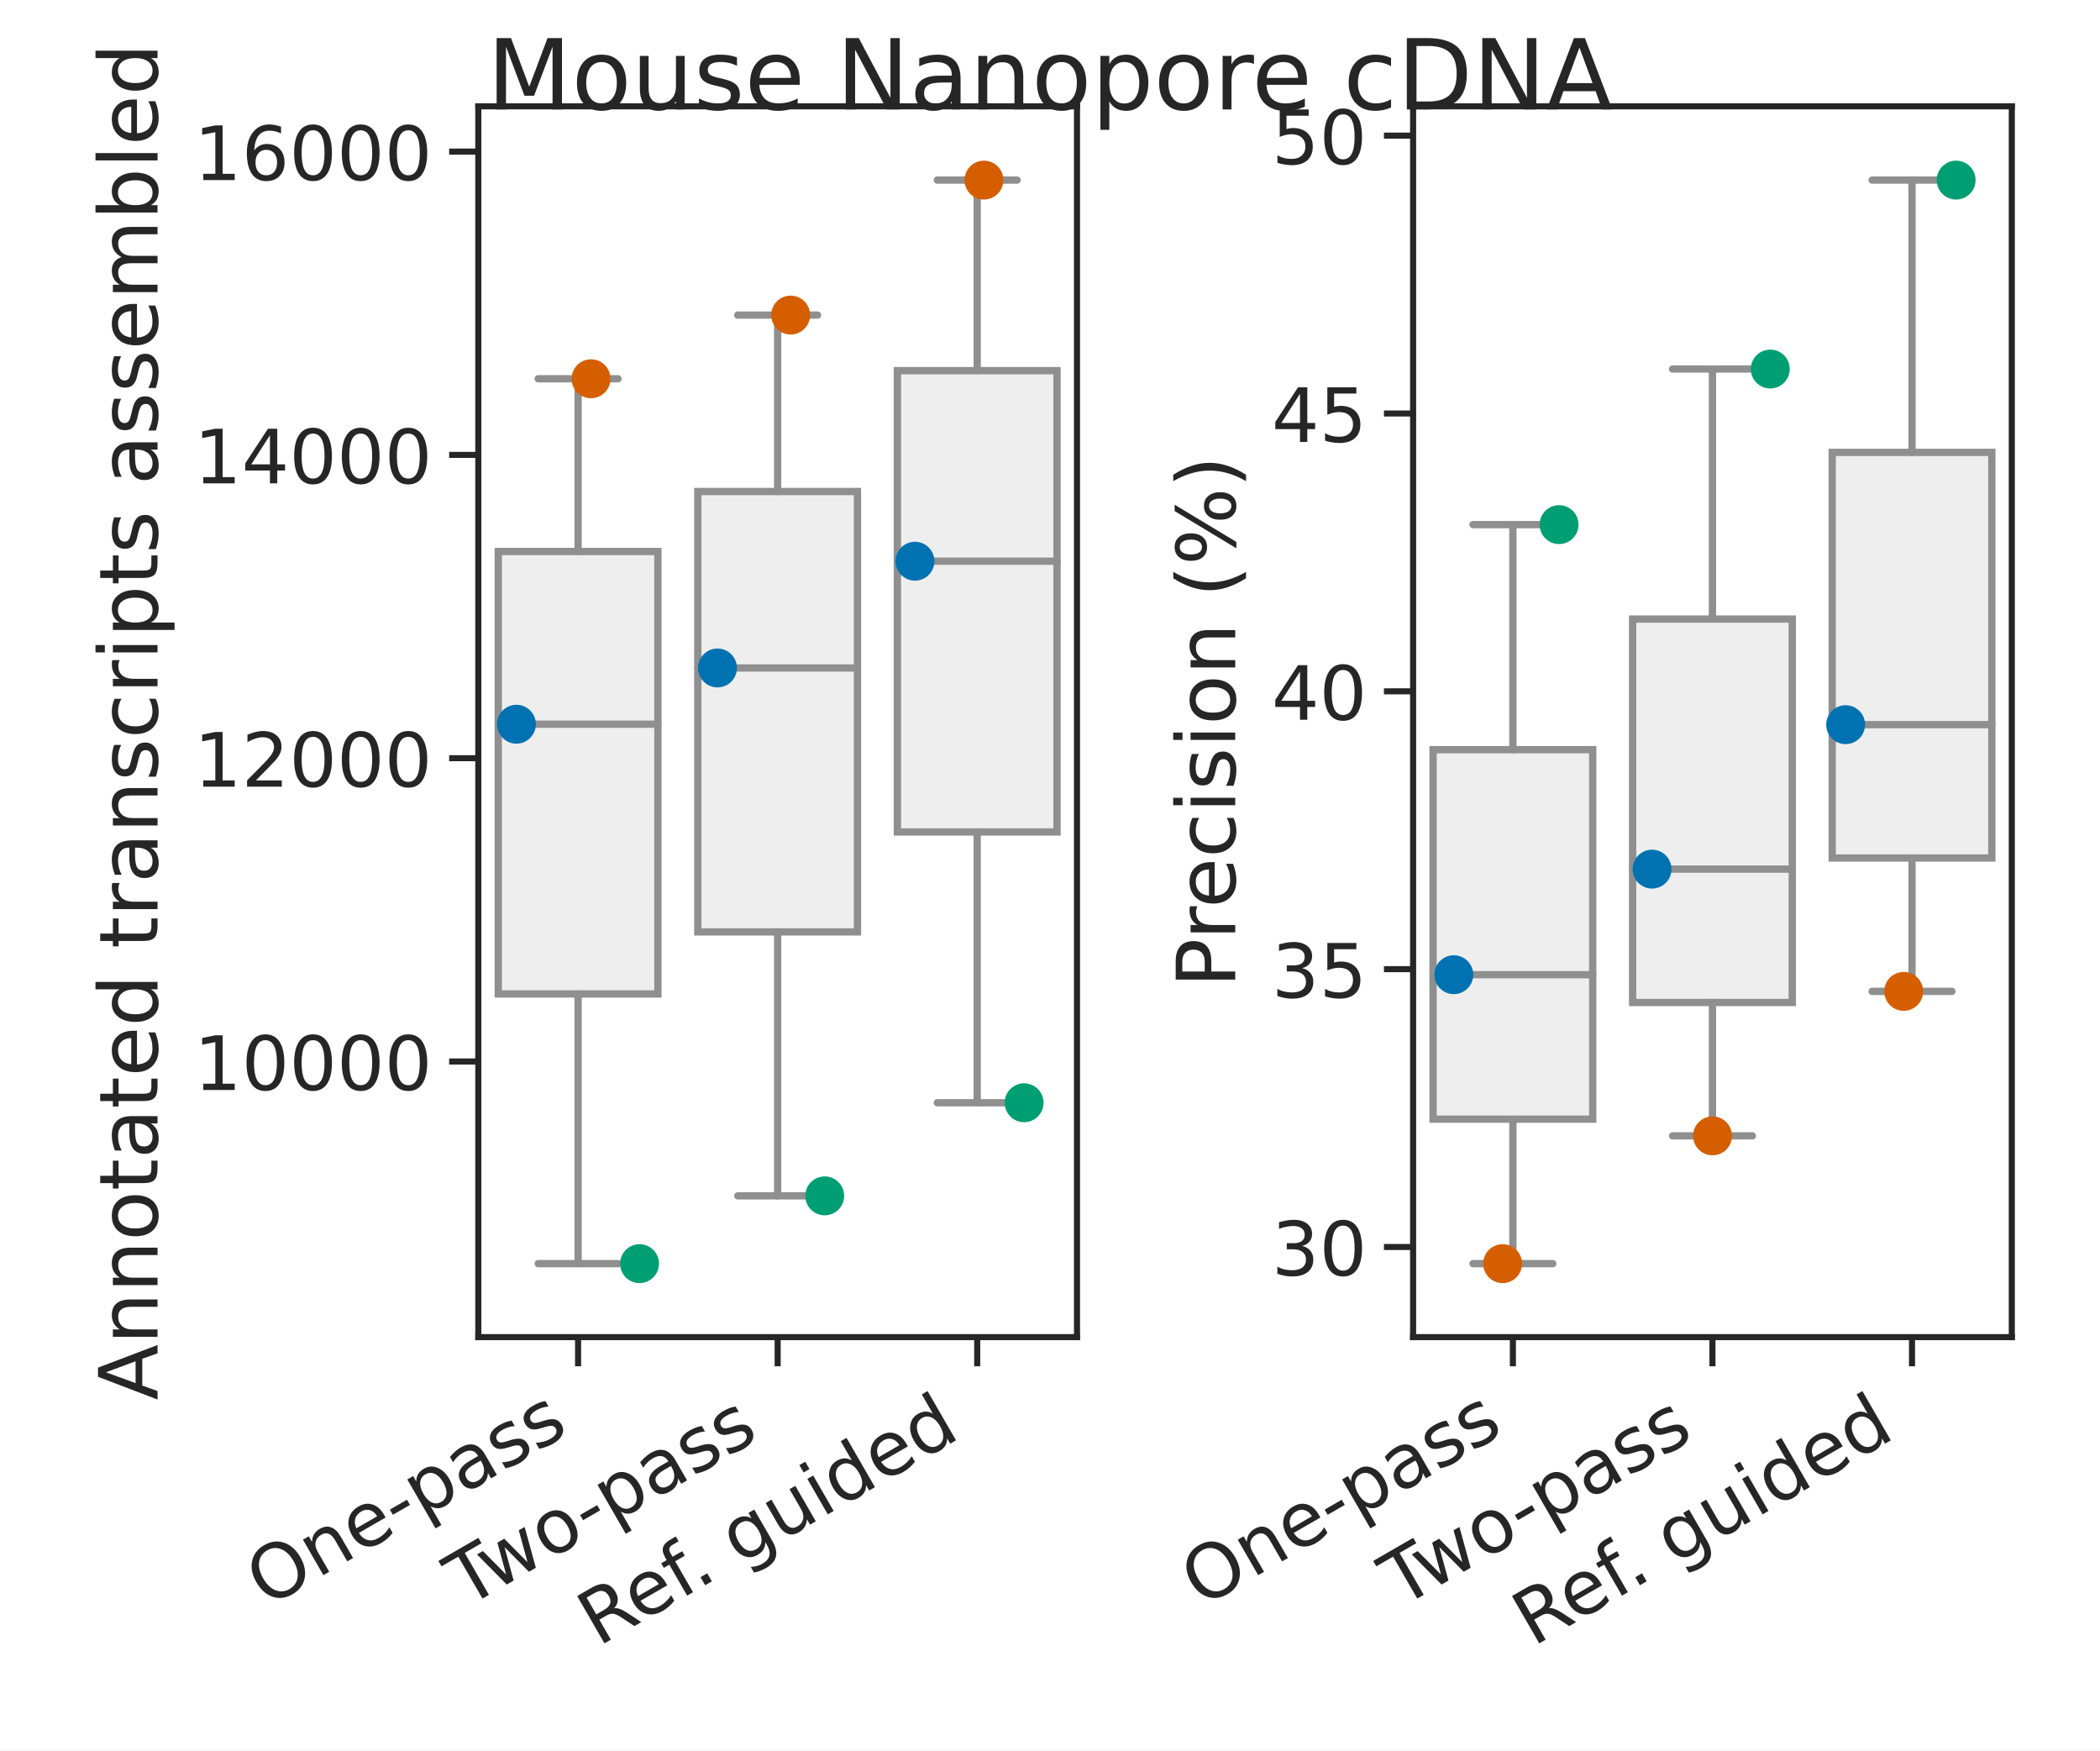
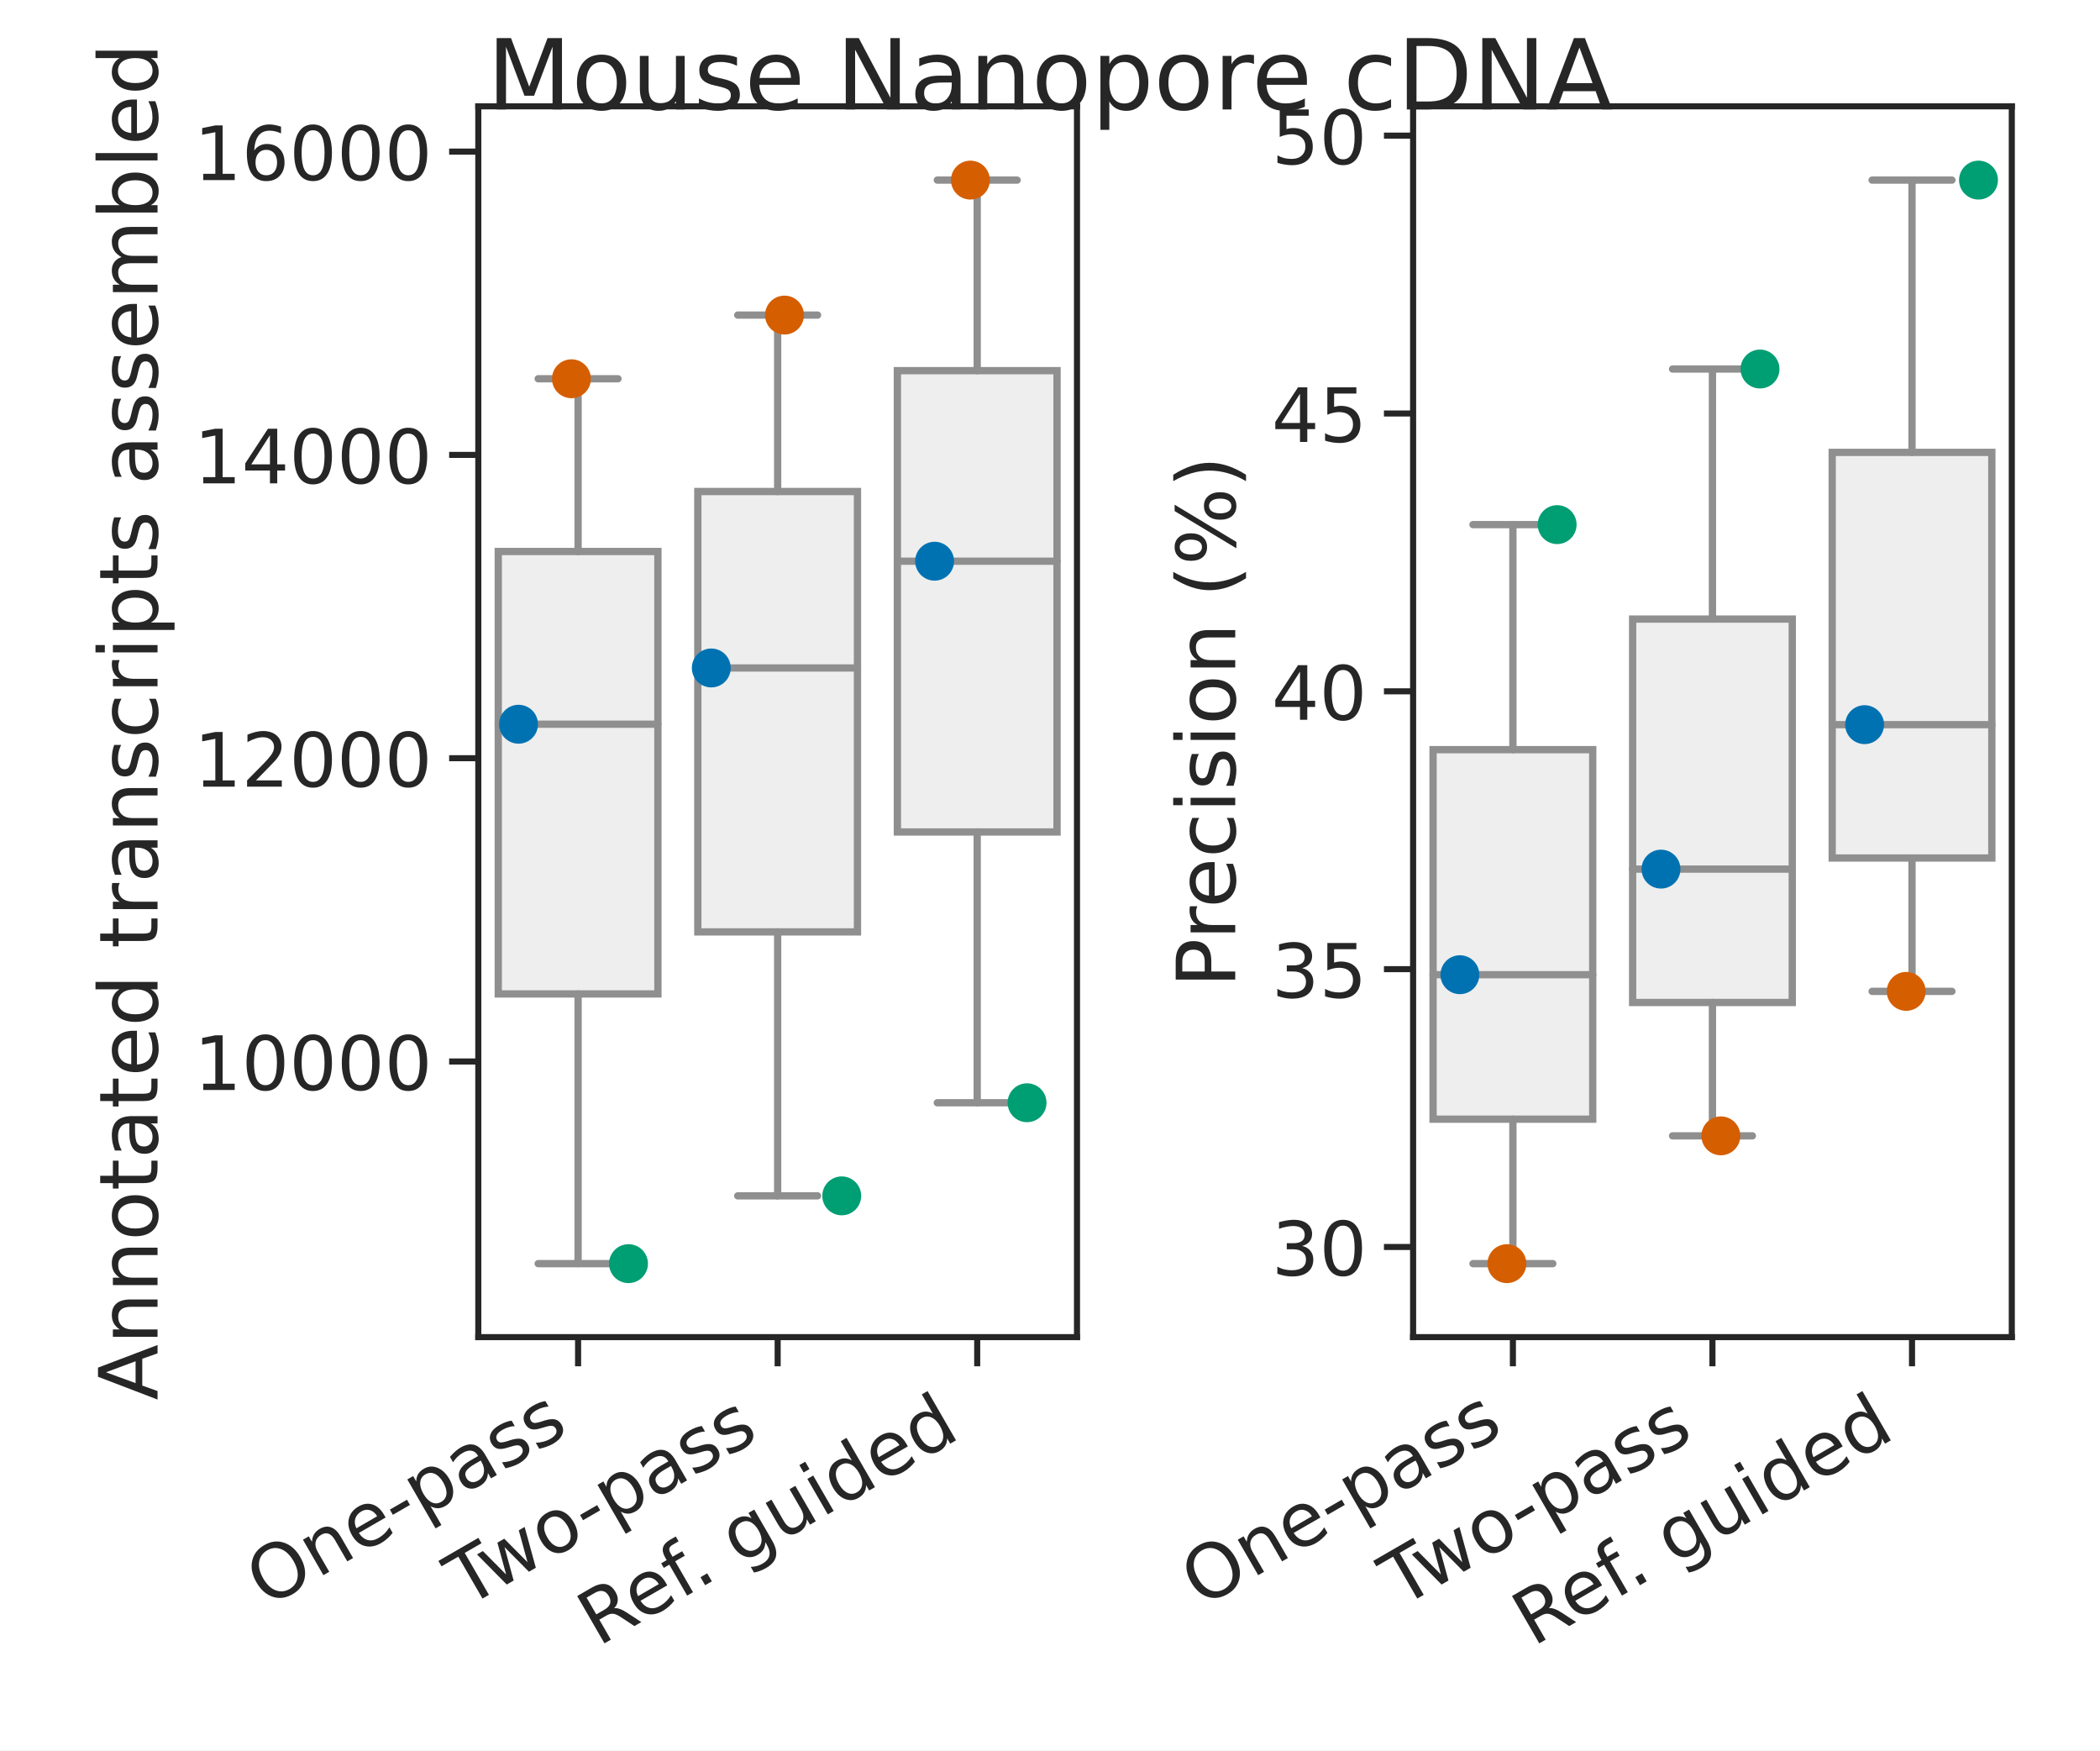
<svg xmlns="http://www.w3.org/2000/svg" xmlns:xlink="http://www.w3.org/1999/xlink" height="360pt" version="1.1" viewBox="0 0 432 360" width="432pt">
  <defs>
    <style type="text/css">
*{stroke-linecap:butt;stroke-linejoin:round;}
  </style>
  </defs>
  <g id="figure_1">
    <g id="patch_1">
      <path d="M 0 360  L 432 360  L 432 0  L 0 0  z " style="fill:#ffffff;" />
    </g>
    <g id="axes_1">
      <g id="patch_2">
        <path d="M 98.394 274.998  L 221.553 274.998  L 221.553 21.869  L 98.394 21.869  z " style="fill:#ffffff;" />
      </g>
      <g id="matplotlib.axis_1">
        <g id="xtick_1">
          <g id="line2d_1">
            <defs>
-               <path d="M 0 0  L 0 6  " id="m1b682d31a8" style="stroke:#262626;stroke-width:1.25;" />
+               <path d="M 0 0  L 0 6  " id="m70c6c56701" style="stroke:#262626;stroke-width:1.25;" />
            </defs>
            <g>
-               <use style="fill:#262626;stroke:#262626;stroke-width:1.25;" x="118.921" xlink:href="#m1b682d31a8" y="274.998" />
+               <use style="fill:#262626;stroke:#262626;stroke-width:1.25;" x="118.921" xlink:href="#m70c6c56701" y="274.998" />
            </g>
          </g>
          <g id="text_1">
            <text style="fill:#262626;font-family:DejaVu Sans;font-size:15.4px;font-style:normal;font-weight:normal;" transform="translate(54.81544 330.7188)rotate(-30)">One-pass</text>
          </g>
        </g>
        <g id="xtick_2">
          <g id="line2d_2">
            <g>
-               <use style="fill:#262626;stroke:#262626;stroke-width:1.25;" x="159.974" xlink:href="#m1b682d31a8" y="274.998" />
+               <use style="fill:#262626;stroke:#262626;stroke-width:1.25;" x="159.974" xlink:href="#m70c6c56701" y="274.998" />
            </g>
          </g>
          <g id="text_2">
            <text style="fill:#262626;font-family:DejaVu Sans;font-size:15.4px;font-style:normal;font-weight:normal;" transform="translate(95.84343 330.7333)rotate(-30)">Two-pass</text>
          </g>
        </g>
        <g id="xtick_3">
          <g id="line2d_3">
            <g>
-               <use style="fill:#262626;stroke:#262626;stroke-width:1.25;" x="201.026" xlink:href="#m1b682d31a8" y="274.998" />
+               <use style="fill:#262626;stroke:#262626;stroke-width:1.25;" x="201.026" xlink:href="#m70c6c56701" y="274.998" />
            </g>
          </g>
          <g id="text_3">
            <text style="fill:#262626;font-family:DejaVu Sans;font-size:15.4px;font-style:normal;font-weight:normal;" transform="translate(123.0387 338.7341)rotate(-30)">Ref. guided</text>
          </g>
        </g>
      </g>
      <g id="matplotlib.axis_2">
        <g id="ytick_1">
          <g id="line2d_4">
            <defs>
-               <path d="M 0 0  L -6 0  " id="mbcbd7ae369" style="stroke:#262626;stroke-width:1.25;" />
+               <path d="M 0 0  L -6 0  " id="me64686d2a1" style="stroke:#262626;stroke-width:1.25;" />
            </defs>
            <g>
-               <use style="fill:#262626;stroke:#262626;stroke-width:1.25;" x="98.394" xlink:href="#mbcbd7ae369" y="218.31" />
+               <use style="fill:#262626;stroke:#262626;stroke-width:1.25;" x="98.394" xlink:href="#me64686d2a1" y="218.31" />
            </g>
          </g>
          <g id="text_4">
            <text style="fill:#262626;font-family:DejaVu Sans;font-size:15.4px;font-style:normal;font-weight:normal;text-anchor:end;" transform="rotate(-0, 88.894, 224.1611)" x="88.894" y="224.161">10000</text>
          </g>
        </g>
        <g id="ytick_2">
          <g id="line2d_5">
            <g>
-               <use style="fill:#262626;stroke:#262626;stroke-width:1.25;" x="98.394" xlink:href="#mbcbd7ae369" y="155.933" />
+               <use style="fill:#262626;stroke:#262626;stroke-width:1.25;" x="98.394" xlink:href="#me64686d2a1" y="155.933" />
            </g>
          </g>
          <g id="text_5">
            <text style="fill:#262626;font-family:DejaVu Sans;font-size:15.4px;font-style:normal;font-weight:normal;text-anchor:end;" transform="rotate(-0, 88.894, 161.7834)" x="88.894" y="161.783">12000</text>
          </g>
        </g>
        <g id="ytick_3">
          <g id="line2d_6">
            <g>
-               <use style="fill:#262626;stroke:#262626;stroke-width:1.25;" x="98.394" xlink:href="#mbcbd7ae369" y="93.555" />
+               <use style="fill:#262626;stroke:#262626;stroke-width:1.25;" x="98.394" xlink:href="#me64686d2a1" y="93.555" />
            </g>
          </g>
          <g id="text_6">
            <text style="fill:#262626;font-family:DejaVu Sans;font-size:15.4px;font-style:normal;font-weight:normal;text-anchor:end;" transform="rotate(-0, 88.894, 99.40575)" x="88.894" y="99.406">14000</text>
          </g>
        </g>
        <g id="ytick_4">
          <g id="line2d_7">
            <g>
-               <use style="fill:#262626;stroke:#262626;stroke-width:1.25;" x="98.394" xlink:href="#mbcbd7ae369" y="31.177" />
+               <use style="fill:#262626;stroke:#262626;stroke-width:1.25;" x="98.394" xlink:href="#me64686d2a1" y="31.177" />
            </g>
          </g>
          <g id="text_7">
            <text style="fill:#262626;font-family:DejaVu Sans;font-size:15.4px;font-style:normal;font-weight:normal;text-anchor:end;" transform="rotate(-0, 88.894, 37.02806)" x="88.894" y="37.028">16000</text>
          </g>
        </g>
        <g id="text_8">
          <text style="fill:#262626;font-family:DejaVu Sans;font-size:16.8px;font-style:normal;font-weight:normal;text-anchor:middle;" transform="rotate(-90, 32.40888, 148.4337)" x="32.409" y="148.434">Annotated transcripts assembled</text>
        </g>
      </g>
      <g id="patch_3">
-         <path clip-path="url(#p673c6987f9)" d="M 102.499 204.416  L 135.342 204.416  L 135.342 113.422  L 102.499 113.422  L 102.499 204.416  z " style="fill:#eeeeee;stroke:#8f8f8f;stroke-linejoin:miter;stroke-width:1.5;" />
+         <path clip-path="url(#p48d64ba63d)" d="M 102.499 204.416  L 135.342 204.416  L 135.342 113.422  L 102.499 113.422  L 102.499 204.416  z " style="fill:#eeeeee;stroke:#8f8f8f;stroke-linejoin:miter;stroke-width:1.5;" />
      </g>
      <g id="patch_4">
-         <path clip-path="url(#p673c6987f9)" d="M 143.552 191.659  L 176.395 191.659  L 176.395 101.087  L 143.552 101.087  L 143.552 191.659  z " style="fill:#eeeeee;stroke:#8f8f8f;stroke-linejoin:miter;stroke-width:1.5;" />
+         <path clip-path="url(#p48d64ba63d)" d="M 143.552 191.659  L 176.395 191.659  L 176.395 101.087  L 143.552 101.087  L 143.552 191.659  z " style="fill:#eeeeee;stroke:#8f8f8f;stroke-linejoin:miter;stroke-width:1.5;" />
      </g>
      <g id="patch_5">
-         <path clip-path="url(#p673c6987f9)" d="M 184.605 171.106  L 217.448 171.106  L 217.448 76.23  L 184.605 76.23  L 184.605 171.106  z " style="fill:#eeeeee;stroke:#8f8f8f;stroke-linejoin:miter;stroke-width:1.5;" />
+         <path clip-path="url(#p48d64ba63d)" d="M 184.605 171.106  L 217.448 171.106  L 217.448 76.23  L 184.605 76.23  L 184.605 171.106  z " style="fill:#eeeeee;stroke:#8f8f8f;stroke-linejoin:miter;stroke-width:1.5;" />
      </g>
      <g id="PathCollection_1" />
      <g id="PathCollection_2" />
      <g id="PathCollection_3" />
      <g id="line2d_8">
-         <path clip-path="url(#p673c6987f9)" d="M 118.921 204.416  L 118.921 259.885  " style="fill:none;stroke:#8f8f8f;stroke-linecap:round;stroke-width:1.5;" />
+         <path clip-path="url(#p48d64ba63d)" d="M 118.921 204.416  L 118.921 259.885  " style="fill:none;stroke:#8f8f8f;stroke-linecap:round;stroke-width:1.5;" />
      </g>
      <g id="line2d_9">
-         <path clip-path="url(#p673c6987f9)" d="M 118.921 113.422  L 118.921 77.898  " style="fill:none;stroke:#8f8f8f;stroke-linecap:round;stroke-width:1.5;" />
+         <path clip-path="url(#p48d64ba63d)" d="M 118.921 113.422  L 118.921 77.898  " style="fill:none;stroke:#8f8f8f;stroke-linecap:round;stroke-width:1.5;" />
      </g>
      <g id="line2d_10">
-         <path clip-path="url(#p673c6987f9)" d="M 110.71 259.885  L 127.131 259.885  " style="fill:none;stroke:#8f8f8f;stroke-linecap:round;stroke-width:1.5;" />
+         <path clip-path="url(#p48d64ba63d)" d="M 110.71 259.885  L 127.131 259.885  " style="fill:none;stroke:#8f8f8f;stroke-linecap:round;stroke-width:1.5;" />
      </g>
      <g id="line2d_11">
-         <path clip-path="url(#p673c6987f9)" d="M 110.71 77.898  L 127.131 77.898  " style="fill:none;stroke:#8f8f8f;stroke-linecap:round;stroke-width:1.5;" />
+         <path clip-path="url(#p48d64ba63d)" d="M 110.71 77.898  L 127.131 77.898  " style="fill:none;stroke:#8f8f8f;stroke-linecap:round;stroke-width:1.5;" />
      </g>
      <g id="line2d_12" />
      <g id="line2d_13">
-         <path clip-path="url(#p673c6987f9)" d="M 159.974 191.659  L 159.974 245.944  " style="fill:none;stroke:#8f8f8f;stroke-linecap:round;stroke-width:1.5;" />
+         <path clip-path="url(#p48d64ba63d)" d="M 159.974 191.659  L 159.974 245.944  " style="fill:none;stroke:#8f8f8f;stroke-linecap:round;stroke-width:1.5;" />
      </g>
      <g id="line2d_14">
-         <path clip-path="url(#p673c6987f9)" d="M 159.974 101.087  L 159.974 64.799  " style="fill:none;stroke:#8f8f8f;stroke-linecap:round;stroke-width:1.5;" />
+         <path clip-path="url(#p48d64ba63d)" d="M 159.974 101.087  L 159.974 64.799  " style="fill:none;stroke:#8f8f8f;stroke-linecap:round;stroke-width:1.5;" />
      </g>
      <g id="line2d_15">
-         <path clip-path="url(#p673c6987f9)" d="M 151.763 245.944  L 168.184 245.944  " style="fill:none;stroke:#8f8f8f;stroke-linecap:round;stroke-width:1.5;" />
+         <path clip-path="url(#p48d64ba63d)" d="M 151.763 245.944  L 168.184 245.944  " style="fill:none;stroke:#8f8f8f;stroke-linecap:round;stroke-width:1.5;" />
      </g>
      <g id="line2d_16">
-         <path clip-path="url(#p673c6987f9)" d="M 151.763 64.799  L 168.184 64.799  " style="fill:none;stroke:#8f8f8f;stroke-linecap:round;stroke-width:1.5;" />
+         <path clip-path="url(#p48d64ba63d)" d="M 151.763 64.799  L 168.184 64.799  " style="fill:none;stroke:#8f8f8f;stroke-linecap:round;stroke-width:1.5;" />
      </g>
      <g id="line2d_17" />
      <g id="line2d_18">
-         <path clip-path="url(#p673c6987f9)" d="M 201.026 171.106  L 201.026 226.794  " style="fill:none;stroke:#8f8f8f;stroke-linecap:round;stroke-width:1.5;" />
+         <path clip-path="url(#p48d64ba63d)" d="M 201.026 171.106  L 201.026 226.794  " style="fill:none;stroke:#8f8f8f;stroke-linecap:round;stroke-width:1.5;" />
      </g>
      <g id="line2d_19">
-         <path clip-path="url(#p673c6987f9)" d="M 201.026 76.23  L 201.026 37.041  " style="fill:none;stroke:#8f8f8f;stroke-linecap:round;stroke-width:1.5;" />
+         <path clip-path="url(#p48d64ba63d)" d="M 201.026 76.23  L 201.026 37.041  " style="fill:none;stroke:#8f8f8f;stroke-linecap:round;stroke-width:1.5;" />
      </g>
      <g id="line2d_20">
-         <path clip-path="url(#p673c6987f9)" d="M 192.816 226.794  L 209.237 226.794  " style="fill:none;stroke:#8f8f8f;stroke-linecap:round;stroke-width:1.5;" />
+         <path clip-path="url(#p48d64ba63d)" d="M 192.816 226.794  L 209.237 226.794  " style="fill:none;stroke:#8f8f8f;stroke-linecap:round;stroke-width:1.5;" />
      </g>
      <g id="line2d_21">
-         <path clip-path="url(#p673c6987f9)" d="M 192.816 37.041  L 209.237 37.041  " style="fill:none;stroke:#8f8f8f;stroke-linecap:round;stroke-width:1.5;" />
+         <path clip-path="url(#p48d64ba63d)" d="M 192.816 37.041  L 209.237 37.041  " style="fill:none;stroke:#8f8f8f;stroke-linecap:round;stroke-width:1.5;" />
      </g>
      <g id="line2d_22" />
      <g id="line2d_23">
-         <path clip-path="url(#p673c6987f9)" d="M 102.499 148.946  L 135.342 148.946  " style="fill:none;stroke:#8f8f8f;stroke-linecap:round;stroke-width:1.5;" />
+         <path clip-path="url(#p48d64ba63d)" d="M 102.499 148.946  L 135.342 148.946  " style="fill:none;stroke:#8f8f8f;stroke-linecap:round;stroke-width:1.5;" />
      </g>
      <g id="line2d_24">
-         <path clip-path="url(#p673c6987f9)" d="M 143.552 137.375  L 176.395 137.375  " style="fill:none;stroke:#8f8f8f;stroke-linecap:round;stroke-width:1.5;" />
+         <path clip-path="url(#p48d64ba63d)" d="M 143.552 137.375  L 176.395 137.375  " style="fill:none;stroke:#8f8f8f;stroke-linecap:round;stroke-width:1.5;" />
      </g>
      <g id="line2d_25">
-         <path clip-path="url(#p673c6987f9)" d="M 184.605 115.418  L 217.448 115.418  " style="fill:none;stroke:#8f8f8f;stroke-linecap:round;stroke-width:1.5;" />
+         <path clip-path="url(#p48d64ba63d)" d="M 184.605 115.418  L 217.448 115.418  " style="fill:none;stroke:#8f8f8f;stroke-linecap:round;stroke-width:1.5;" />
      </g>
      <g id="patch_6">
        <path d="M 98.394 274.998  L 98.394 21.869  " style="fill:none;stroke:#262626;stroke-linecap:square;stroke-linejoin:miter;stroke-width:1.25;" />
      </g>
      <g id="patch_7">
        <path d="M 221.553 274.998  L 221.553 21.869  " style="fill:none;stroke:#262626;stroke-linecap:square;stroke-linejoin:miter;stroke-width:1.25;" />
      </g>
      <g id="patch_8">
        <path d="M 98.394 274.998  L 221.553 274.998  " style="fill:none;stroke:#262626;stroke-linecap:square;stroke-linejoin:miter;stroke-width:1.25;" />
      </g>
      <g id="patch_9">
        <path d="M 98.394 21.869  L 221.553 21.869  " style="fill:none;stroke:#262626;stroke-linecap:square;stroke-linejoin:miter;stroke-width:1.25;" />
      </g>
      <g id="PathCollection_4">
        <defs>
-           <path d="M 0 4  C 1.061 4 2.078 3.579 2.828 2.828  C 3.579 2.078 4 1.061 4 0  C 4 -1.061 3.579 -2.078 2.828 -2.828  C 2.078 -3.579 1.061 -4 0 -4  C -1.061 -4 -2.078 -3.579 -2.828 -2.828  C -3.579 -2.078 -4 -1.061 -4 0  C -4 1.061 -3.579 2.078 -2.828 2.828  C -2.078 3.579 -1.061 4 0 4  z " id="m7eb3a65cfc" />
+           <path d="M 0 4  C 1.061 4 2.078 3.579 2.828 2.828  C 3.579 2.078 4 1.061 4 0  C 4 -1.061 3.579 -2.078 2.828 -2.828  C 2.078 -3.579 1.061 -4 0 -4  C -1.061 -4 -2.078 -3.579 -2.828 -2.828  C -3.579 -2.078 -4 -1.061 -4 0  C -4 1.061 -3.579 2.078 -2.828 2.828  C -2.078 3.579 -1.061 4 0 4  z " id="m8014ae37c5" />
        </defs>
-         <g clip-path="url(#p673c6987f9)">
-           <use style="fill:#0072b2;" x="106.235" xlink:href="#m7eb3a65cfc" y="148.946" />
+         <g clip-path="url(#p48d64ba63d)">
+           <use style="fill:#0072b2;" x="106.672" xlink:href="#m8014ae37c5" y="148.946" />
        </g>
      </g>
      <g id="PathCollection_5">
        <defs>
-           <path d="M 0 4  C 1.061 4 2.078 3.579 2.828 2.828  C 3.579 2.078 4 1.061 4 0  C 4 -1.061 3.579 -2.078 2.828 -2.828  C 2.078 -3.579 1.061 -4 0 -4  C -1.061 -4 -2.078 -3.579 -2.828 -2.828  C -3.579 -2.078 -4 -1.061 -4 0  C -4 1.061 -3.579 2.078 -2.828 2.828  C -2.078 3.579 -1.061 4 0 4  z " id="m8874a88037" />
+           <path d="M 0 4  C 1.061 4 2.078 3.579 2.828 2.828  C 3.579 2.078 4 1.061 4 0  C 4 -1.061 3.579 -2.078 2.828 -2.828  C 2.078 -3.579 1.061 -4 0 -4  C -1.061 -4 -2.078 -3.579 -2.828 -2.828  C -3.579 -2.078 -4 -1.061 -4 0  C -4 1.061 -3.579 2.078 -2.828 2.828  C -2.078 3.579 -1.061 4 0 4  z " id="m9e73fbee80" />
        </defs>
-         <g clip-path="url(#p673c6987f9)">
-           <use style="fill:#d55e00;" x="121.588" xlink:href="#m8874a88037" y="77.898" />
+         <g clip-path="url(#p48d64ba63d)">
+           <use style="fill:#d55e00;" x="117.555" xlink:href="#m9e73fbee80" y="77.898" />
        </g>
      </g>
      <g id="PathCollection_6">
        <defs>
-           <path d="M 0 4  C 1.061 4 2.078 3.579 2.828 2.828  C 3.579 2.078 4 1.061 4 0  C 4 -1.061 3.579 -2.078 2.828 -2.828  C 2.078 -3.579 1.061 -4 0 -4  C -1.061 -4 -2.078 -3.579 -2.828 -2.828  C -3.579 -2.078 -4 -1.061 -4 0  C -4 1.061 -3.579 2.078 -2.828 2.828  C -2.078 3.579 -1.061 4 0 4  z " id="meff7d8066f" />
+           <path d="M 0 4  C 1.061 4 2.078 3.579 2.828 2.828  C 3.579 2.078 4 1.061 4 0  C 4 -1.061 3.579 -2.078 2.828 -2.828  C 2.078 -3.579 1.061 -4 0 -4  C -1.061 -4 -2.078 -3.579 -2.828 -2.828  C -3.579 -2.078 -4 -1.061 -4 0  C -4 1.061 -3.579 2.078 -2.828 2.828  C -2.078 3.579 -1.061 4 0 4  z " id="md517c65879" />
        </defs>
-         <g clip-path="url(#p673c6987f9)">
-           <use style="fill:#009e73;" x="131.566" xlink:href="#meff7d8066f" y="259.885" />
+         <g clip-path="url(#p48d64ba63d)">
+           <use style="fill:#009e73;" x="129.291" xlink:href="#md517c65879" y="259.885" />
        </g>
      </g>
      <g id="PathCollection_7">
-         <g clip-path="url(#p673c6987f9)">
-           <use style="fill:#0072b2;" x="147.596" xlink:href="#m7eb3a65cfc" y="137.375" />
+         <g clip-path="url(#p48d64ba63d)">
+           <use style="fill:#0072b2;" x="146.321" xlink:href="#m8014ae37c5" y="137.375" />
        </g>
      </g>
      <g id="PathCollection_8">
-         <g clip-path="url(#p673c6987f9)">
-           <use style="fill:#d55e00;" x="162.649" xlink:href="#m8874a88037" y="64.799" />
+         <g clip-path="url(#p48d64ba63d)">
+           <use style="fill:#d55e00;" x="161.383" xlink:href="#m9e73fbee80" y="64.799" />
        </g>
      </g>
      <g id="PathCollection_9">
-         <g clip-path="url(#p673c6987f9)">
-           <use style="fill:#009e73;" x="169.656" xlink:href="#meff7d8066f" y="245.944" />
+         <g clip-path="url(#p48d64ba63d)">
+           <use style="fill:#009e73;" x="173.159" xlink:href="#md517c65879" y="245.944" />
        </g>
      </g>
      <g id="PathCollection_10">
-         <g clip-path="url(#p673c6987f9)">
-           <use style="fill:#0072b2;" x="188.221" xlink:href="#m7eb3a65cfc" y="115.418" />
+         <g clip-path="url(#p48d64ba63d)">
+           <use style="fill:#0072b2;" x="192.259" xlink:href="#m8014ae37c5" y="115.418" />
        </g>
      </g>
      <g id="PathCollection_11">
-         <g clip-path="url(#p673c6987f9)">
-           <use style="fill:#d55e00;" x="202.415" xlink:href="#m8874a88037" y="37.041" />
+         <g clip-path="url(#p48d64ba63d)">
+           <use style="fill:#d55e00;" x="199.627" xlink:href="#m9e73fbee80" y="37.041" />
        </g>
      </g>
      <g id="PathCollection_12">
-         <g clip-path="url(#p673c6987f9)">
-           <use style="fill:#009e73;" x="210.676" xlink:href="#meff7d8066f" y="226.794" />
+         <g clip-path="url(#p48d64ba63d)">
+           <use style="fill:#009e73;" x="211.278" xlink:href="#md517c65879" y="226.794" />
        </g>
      </g>
    </g>
    <g id="axes_2">
      <g id="patch_10">
        <path d="M 290.697 274.998  L 413.856 274.998  L 413.856 21.869  L 290.697 21.869  z " style="fill:#ffffff;" />
      </g>
      <g id="matplotlib.axis_3">
        <g id="xtick_4">
          <g id="line2d_26">
            <g>
-               <use style="fill:#262626;stroke:#262626;stroke-width:1.25;" x="311.224" xlink:href="#m1b682d31a8" y="274.998" />
+               <use style="fill:#262626;stroke:#262626;stroke-width:1.25;" x="311.224" xlink:href="#m70c6c56701" y="274.998" />
            </g>
          </g>
          <g id="text_9">
            <text style="fill:#262626;font-family:DejaVu Sans;font-size:15.4px;font-style:normal;font-weight:normal;" transform="translate(247.1184 330.7188)rotate(-30)">One-pass</text>
          </g>
        </g>
        <g id="xtick_5">
          <g id="line2d_27">
            <g>
-               <use style="fill:#262626;stroke:#262626;stroke-width:1.25;" x="352.276" xlink:href="#m1b682d31a8" y="274.998" />
+               <use style="fill:#262626;stroke:#262626;stroke-width:1.25;" x="352.276" xlink:href="#m70c6c56701" y="274.998" />
            </g>
          </g>
          <g id="text_10">
            <text style="fill:#262626;font-family:DejaVu Sans;font-size:15.4px;font-style:normal;font-weight:normal;" transform="translate(288.1464 330.7333)rotate(-30)">Two-pass</text>
          </g>
        </g>
        <g id="xtick_6">
          <g id="line2d_28">
            <g>
-               <use style="fill:#262626;stroke:#262626;stroke-width:1.25;" x="393.329" xlink:href="#m1b682d31a8" y="274.998" />
+               <use style="fill:#262626;stroke:#262626;stroke-width:1.25;" x="393.329" xlink:href="#m70c6c56701" y="274.998" />
            </g>
          </g>
          <g id="text_11">
            <text style="fill:#262626;font-family:DejaVu Sans;font-size:15.4px;font-style:normal;font-weight:normal;" transform="translate(315.3417 338.7341)rotate(-30)">Ref. guided</text>
          </g>
        </g>
      </g>
      <g id="matplotlib.axis_4">
        <g id="ytick_5">
          <g id="line2d_29">
            <g>
-               <use style="fill:#262626;stroke:#262626;stroke-width:1.25;" x="290.697" xlink:href="#mbcbd7ae369" y="256.457" />
+               <use style="fill:#262626;stroke:#262626;stroke-width:1.25;" x="290.697" xlink:href="#me64686d2a1" y="256.457" />
            </g>
          </g>
          <g id="text_12">
            <text style="fill:#262626;font-family:DejaVu Sans;font-size:15.4px;font-style:normal;font-weight:normal;text-anchor:end;" transform="rotate(-0, 281.197, 262.3075)" x="281.197" y="262.307">30</text>
          </g>
        </g>
        <g id="ytick_6">
          <g id="line2d_30">
            <g>
-               <use style="fill:#262626;stroke:#262626;stroke-width:1.25;" x="290.697" xlink:href="#mbcbd7ae369" y="199.317" />
+               <use style="fill:#262626;stroke:#262626;stroke-width:1.25;" x="290.697" xlink:href="#me64686d2a1" y="199.317" />
            </g>
          </g>
          <g id="text_13">
            <text style="fill:#262626;font-family:DejaVu Sans;font-size:15.4px;font-style:normal;font-weight:normal;text-anchor:end;" transform="rotate(-0, 281.197, 205.1679)" x="281.197" y="205.168">35</text>
          </g>
        </g>
        <g id="ytick_7">
          <g id="line2d_31">
            <g>
-               <use style="fill:#262626;stroke:#262626;stroke-width:1.25;" x="290.697" xlink:href="#mbcbd7ae369" y="142.178" />
+               <use style="fill:#262626;stroke:#262626;stroke-width:1.25;" x="290.697" xlink:href="#me64686d2a1" y="142.178" />
            </g>
          </g>
          <g id="text_14">
            <text style="fill:#262626;font-family:DejaVu Sans;font-size:15.4px;font-style:normal;font-weight:normal;text-anchor:end;" transform="rotate(-0, 281.197, 148.0284)" x="281.197" y="148.028">40</text>
          </g>
        </g>
        <g id="ytick_8">
          <g id="line2d_32">
            <g>
-               <use style="fill:#262626;stroke:#262626;stroke-width:1.25;" x="290.697" xlink:href="#mbcbd7ae369" y="85.038" />
+               <use style="fill:#262626;stroke:#262626;stroke-width:1.25;" x="290.697" xlink:href="#me64686d2a1" y="85.038" />
            </g>
          </g>
          <g id="text_15">
            <text style="fill:#262626;font-family:DejaVu Sans;font-size:15.4px;font-style:normal;font-weight:normal;text-anchor:end;" transform="rotate(-0, 281.197, 90.8888)" x="281.197" y="90.889">45</text>
          </g>
        </g>
        <g id="ytick_9">
          <g id="line2d_33">
            <g>
-               <use style="fill:#262626;stroke:#262626;stroke-width:1.25;" x="290.697" xlink:href="#mbcbd7ae369" y="27.898" />
+               <use style="fill:#262626;stroke:#262626;stroke-width:1.25;" x="290.697" xlink:href="#me64686d2a1" y="27.898" />
            </g>
          </g>
          <g id="text_16">
            <text style="fill:#262626;font-family:DejaVu Sans;font-size:15.4px;font-style:normal;font-weight:normal;text-anchor:end;" transform="rotate(-0, 281.197, 33.74924)" x="281.197" y="33.749">50</text>
          </g>
        </g>
        <g id="text_17">
          <text style="fill:#262626;font-family:DejaVu Sans;font-size:16.8px;font-style:normal;font-weight:normal;text-anchor:middle;" transform="rotate(-90, 254.1066, 148.4337)" x="254.107" y="148.434">Precision (%)</text>
        </g>
      </g>
      <g id="patch_11">
-         <path clip-path="url(#p2096918b51)" d="M 294.802 230.172  L 327.645 230.172  L 327.645 154.177  L 294.802 154.177  L 294.802 230.172  z " style="fill:#eeeeee;stroke:#8f8f8f;stroke-linejoin:miter;stroke-width:1.5;" />
+         <path clip-path="url(#p6569a8360d)" d="M 294.802 230.172  L 327.645 230.172  L 327.645 154.177  L 294.802 154.177  L 294.802 230.172  z " style="fill:#eeeeee;stroke:#8f8f8f;stroke-linejoin:miter;stroke-width:1.5;" />
      </g>
      <g id="patch_12">
-         <path clip-path="url(#p2096918b51)" d="M 335.855 206.174  L 368.698 206.174  L 368.698 127.321  L 335.855 127.321  L 335.855 206.174  z " style="fill:#eeeeee;stroke:#8f8f8f;stroke-linejoin:miter;stroke-width:1.5;" />
+         <path clip-path="url(#p6569a8360d)" d="M 335.855 206.174  L 368.698 206.174  L 368.698 127.321  L 335.855 127.321  L 335.855 206.174  z " style="fill:#eeeeee;stroke:#8f8f8f;stroke-linejoin:miter;stroke-width:1.5;" />
      </g>
      <g id="patch_13">
-         <path clip-path="url(#p2096918b51)" d="M 376.908 176.461  L 409.751 176.461  L 409.751 93.038  L 376.908 93.038  L 376.908 176.461  z " style="fill:#eeeeee;stroke:#8f8f8f;stroke-linejoin:miter;stroke-width:1.5;" />
+         <path clip-path="url(#p6569a8360d)" d="M 376.908 176.461  L 409.751 176.461  L 409.751 93.038  L 376.908 93.038  L 376.908 176.461  z " style="fill:#eeeeee;stroke:#8f8f8f;stroke-linejoin:miter;stroke-width:1.5;" />
      </g>
      <g id="PathCollection_13" />
      <g id="PathCollection_14" />
      <g id="PathCollection_15" />
      <g id="line2d_34">
-         <path clip-path="url(#p2096918b51)" d="M 311.224 230.172  L 311.224 259.885  " style="fill:none;stroke:#8f8f8f;stroke-linecap:round;stroke-width:1.5;" />
+         <path clip-path="url(#p6569a8360d)" d="M 311.224 230.172  L 311.224 259.885  " style="fill:none;stroke:#8f8f8f;stroke-linecap:round;stroke-width:1.5;" />
      </g>
      <g id="line2d_35">
-         <path clip-path="url(#p2096918b51)" d="M 311.224 154.177  L 311.224 107.894  " style="fill:none;stroke:#8f8f8f;stroke-linecap:round;stroke-width:1.5;" />
+         <path clip-path="url(#p6569a8360d)" d="M 311.224 154.177  L 311.224 107.894  " style="fill:none;stroke:#8f8f8f;stroke-linecap:round;stroke-width:1.5;" />
      </g>
      <g id="line2d_36">
-         <path clip-path="url(#p2096918b51)" d="M 303.013 259.885  L 319.434 259.885  " style="fill:none;stroke:#8f8f8f;stroke-linecap:round;stroke-width:1.5;" />
+         <path clip-path="url(#p6569a8360d)" d="M 303.013 259.885  L 319.434 259.885  " style="fill:none;stroke:#8f8f8f;stroke-linecap:round;stroke-width:1.5;" />
      </g>
      <g id="line2d_37">
-         <path clip-path="url(#p2096918b51)" d="M 303.013 107.894  L 319.434 107.894  " style="fill:none;stroke:#8f8f8f;stroke-linecap:round;stroke-width:1.5;" />
+         <path clip-path="url(#p6569a8360d)" d="M 303.013 107.894  L 319.434 107.894  " style="fill:none;stroke:#8f8f8f;stroke-linecap:round;stroke-width:1.5;" />
      </g>
      <g id="line2d_38" />
      <g id="line2d_39">
-         <path clip-path="url(#p2096918b51)" d="M 352.276 206.174  L 352.276 233.601  " style="fill:none;stroke:#8f8f8f;stroke-linecap:round;stroke-width:1.5;" />
+         <path clip-path="url(#p6569a8360d)" d="M 352.276 206.174  L 352.276 233.601  " style="fill:none;stroke:#8f8f8f;stroke-linecap:round;stroke-width:1.5;" />
      </g>
      <g id="line2d_40">
-         <path clip-path="url(#p2096918b51)" d="M 352.276 127.321  L 352.276 75.896  " style="fill:none;stroke:#8f8f8f;stroke-linecap:round;stroke-width:1.5;" />
+         <path clip-path="url(#p6569a8360d)" d="M 352.276 127.321  L 352.276 75.896  " style="fill:none;stroke:#8f8f8f;stroke-linecap:round;stroke-width:1.5;" />
      </g>
      <g id="line2d_41">
-         <path clip-path="url(#p2096918b51)" d="M 344.066 233.601  L 360.487 233.601  " style="fill:none;stroke:#8f8f8f;stroke-linecap:round;stroke-width:1.5;" />
+         <path clip-path="url(#p6569a8360d)" d="M 344.066 233.601  L 360.487 233.601  " style="fill:none;stroke:#8f8f8f;stroke-linecap:round;stroke-width:1.5;" />
      </g>
      <g id="line2d_42">
-         <path clip-path="url(#p2096918b51)" d="M 344.066 75.896  L 360.487 75.896  " style="fill:none;stroke:#8f8f8f;stroke-linecap:round;stroke-width:1.5;" />
+         <path clip-path="url(#p6569a8360d)" d="M 344.066 75.896  L 360.487 75.896  " style="fill:none;stroke:#8f8f8f;stroke-linecap:round;stroke-width:1.5;" />
      </g>
      <g id="line2d_43" />
      <g id="line2d_44">
-         <path clip-path="url(#p2096918b51)" d="M 393.329 176.461  L 393.329 203.888  " style="fill:none;stroke:#8f8f8f;stroke-linecap:round;stroke-width:1.5;" />
+         <path clip-path="url(#p6569a8360d)" d="M 393.329 176.461  L 393.329 203.888  " style="fill:none;stroke:#8f8f8f;stroke-linecap:round;stroke-width:1.5;" />
      </g>
      <g id="line2d_45">
-         <path clip-path="url(#p2096918b51)" d="M 393.329 93.038  L 393.329 37.041  " style="fill:none;stroke:#8f8f8f;stroke-linecap:round;stroke-width:1.5;" />
+         <path clip-path="url(#p6569a8360d)" d="M 393.329 93.038  L 393.329 37.041  " style="fill:none;stroke:#8f8f8f;stroke-linecap:round;stroke-width:1.5;" />
      </g>
      <g id="line2d_46">
-         <path clip-path="url(#p2096918b51)" d="M 385.119 203.888  L 401.54 203.888  " style="fill:none;stroke:#8f8f8f;stroke-linecap:round;stroke-width:1.5;" />
+         <path clip-path="url(#p6569a8360d)" d="M 385.119 203.888  L 401.54 203.888  " style="fill:none;stroke:#8f8f8f;stroke-linecap:round;stroke-width:1.5;" />
      </g>
      <g id="line2d_47">
-         <path clip-path="url(#p2096918b51)" d="M 385.119 37.041  L 401.54 37.041  " style="fill:none;stroke:#8f8f8f;stroke-linecap:round;stroke-width:1.5;" />
+         <path clip-path="url(#p6569a8360d)" d="M 385.119 37.041  L 401.54 37.041  " style="fill:none;stroke:#8f8f8f;stroke-linecap:round;stroke-width:1.5;" />
      </g>
      <g id="line2d_48" />
      <g id="line2d_49">
-         <path clip-path="url(#p2096918b51)" d="M 294.802 200.46  L 327.645 200.46  " style="fill:none;stroke:#8f8f8f;stroke-linecap:round;stroke-width:1.5;" />
+         <path clip-path="url(#p6569a8360d)" d="M 294.802 200.46  L 327.645 200.46  " style="fill:none;stroke:#8f8f8f;stroke-linecap:round;stroke-width:1.5;" />
      </g>
      <g id="line2d_50">
-         <path clip-path="url(#p2096918b51)" d="M 335.855 178.747  L 368.698 178.747  " style="fill:none;stroke:#8f8f8f;stroke-linecap:round;stroke-width:1.5;" />
+         <path clip-path="url(#p6569a8360d)" d="M 335.855 178.747  L 368.698 178.747  " style="fill:none;stroke:#8f8f8f;stroke-linecap:round;stroke-width:1.5;" />
      </g>
      <g id="line2d_51">
-         <path clip-path="url(#p2096918b51)" d="M 376.908 149.034  L 409.751 149.034  " style="fill:none;stroke:#8f8f8f;stroke-linecap:round;stroke-width:1.5;" />
+         <path clip-path="url(#p6569a8360d)" d="M 376.908 149.034  L 409.751 149.034  " style="fill:none;stroke:#8f8f8f;stroke-linecap:round;stroke-width:1.5;" />
      </g>
      <g id="patch_14">
        <path d="M 290.697 274.998  L 290.697 21.869  " style="fill:none;stroke:#262626;stroke-linecap:square;stroke-linejoin:miter;stroke-width:1.25;" />
      </g>
      <g id="patch_15">
        <path d="M 413.856 274.998  L 413.856 21.869  " style="fill:none;stroke:#262626;stroke-linecap:square;stroke-linejoin:miter;stroke-width:1.25;" />
      </g>
      <g id="patch_16">
        <path d="M 290.697 274.998  L 413.856 274.998  " style="fill:none;stroke:#262626;stroke-linecap:square;stroke-linejoin:miter;stroke-width:1.25;" />
      </g>
      <g id="patch_17">
        <path d="M 290.697 21.869  L 413.856 21.869  " style="fill:none;stroke:#262626;stroke-linecap:square;stroke-linejoin:miter;stroke-width:1.25;" />
      </g>
      <g id="PathCollection_16">
-         <g clip-path="url(#p2096918b51)">
-           <use style="fill:#0072b2;" x="299.07" xlink:href="#m7eb3a65cfc" y="200.46" />
+         <g clip-path="url(#p6569a8360d)">
+           <use style="fill:#0072b2;" x="300.32" xlink:href="#m8014ae37c5" y="200.46" />
        </g>
      </g>
      <g id="PathCollection_17">
-         <g clip-path="url(#p2096918b51)">
-           <use style="fill:#d55e00;" x="309.111" xlink:href="#m8874a88037" y="259.885" />
+         <g clip-path="url(#p6569a8360d)">
+           <use style="fill:#d55e00;" x="309.991" xlink:href="#m9e73fbee80" y="259.885" />
        </g>
      </g>
      <g id="PathCollection_18">
-         <g clip-path="url(#p2096918b51)">
-           <use style="fill:#009e73;" x="320.724" xlink:href="#meff7d8066f" y="107.894" />
+         <g clip-path="url(#p6569a8360d)">
+           <use style="fill:#009e73;" x="320.326" xlink:href="#md517c65879" y="107.894" />
        </g>
      </g>
      <g id="PathCollection_19">
-         <g clip-path="url(#p2096918b51)">
-           <use style="fill:#0072b2;" x="339.85" xlink:href="#m7eb3a65cfc" y="178.747" />
+         <g clip-path="url(#p6569a8360d)">
+           <use style="fill:#0072b2;" x="341.69" xlink:href="#m8014ae37c5" y="178.747" />
        </g>
      </g>
      <g id="PathCollection_20">
-         <g clip-path="url(#p2096918b51)">
-           <use style="fill:#d55e00;" x="352.297" xlink:href="#m8874a88037" y="233.601" />
+         <g clip-path="url(#p6569a8360d)">
+           <use style="fill:#d55e00;" x="354.002" xlink:href="#m9e73fbee80" y="233.601" />
        </g>
      </g>
      <g id="PathCollection_21">
-         <g clip-path="url(#p2096918b51)">
-           <use style="fill:#009e73;" x="364.172" xlink:href="#meff7d8066f" y="75.896" />
+         <g clip-path="url(#p6569a8360d)">
+           <use style="fill:#009e73;" x="362.06" xlink:href="#md517c65879" y="75.896" />
        </g>
      </g>
      <g id="PathCollection_22">
-         <g clip-path="url(#p2096918b51)">
-           <use style="fill:#0072b2;" x="379.674" xlink:href="#m7eb3a65cfc" y="149.034" />
+         <g clip-path="url(#p6569a8360d)">
+           <use style="fill:#0072b2;" x="383.575" xlink:href="#m8014ae37c5" y="149.034" />
        </g>
      </g>
      <g id="PathCollection_23">
-         <g clip-path="url(#p2096918b51)">
-           <use style="fill:#d55e00;" x="391.619" xlink:href="#m8874a88037" y="203.888" />
+         <g clip-path="url(#p6569a8360d)">
+           <use style="fill:#d55e00;" x="392.134" xlink:href="#m9e73fbee80" y="203.888" />
        </g>
      </g>
      <g id="PathCollection_24">
-         <g clip-path="url(#p2096918b51)">
-           <use style="fill:#009e73;" x="402.409" xlink:href="#meff7d8066f" y="37.041" />
+         <g clip-path="url(#p6569a8360d)">
+           <use style="fill:#009e73;" x="407.006" xlink:href="#md517c65879" y="37.041" />
        </g>
      </g>
    </g>
    <g id="text_18">
      <text style="fill:#262626;font-family:DejaVu Sans;font-size:20.16px;font-style:normal;font-weight:normal;text-anchor:middle;" transform="rotate(-0, 216, 22.51845)" x="216" y="22.518">Mouse Nanopore cDNA</text>
    </g>
  </g>
  <defs>
-     <clipPath id="p673c6987f9">
+     <clipPath id="p48d64ba63d">
      <rect height="253.129" width="123.159" x="98.394" y="21.869" />
    </clipPath>
-     <clipPath id="p2096918b51">
+     <clipPath id="p6569a8360d">
      <rect height="253.129" width="123.159" x="290.697" y="21.869" />
    </clipPath>
  </defs>
</svg>
